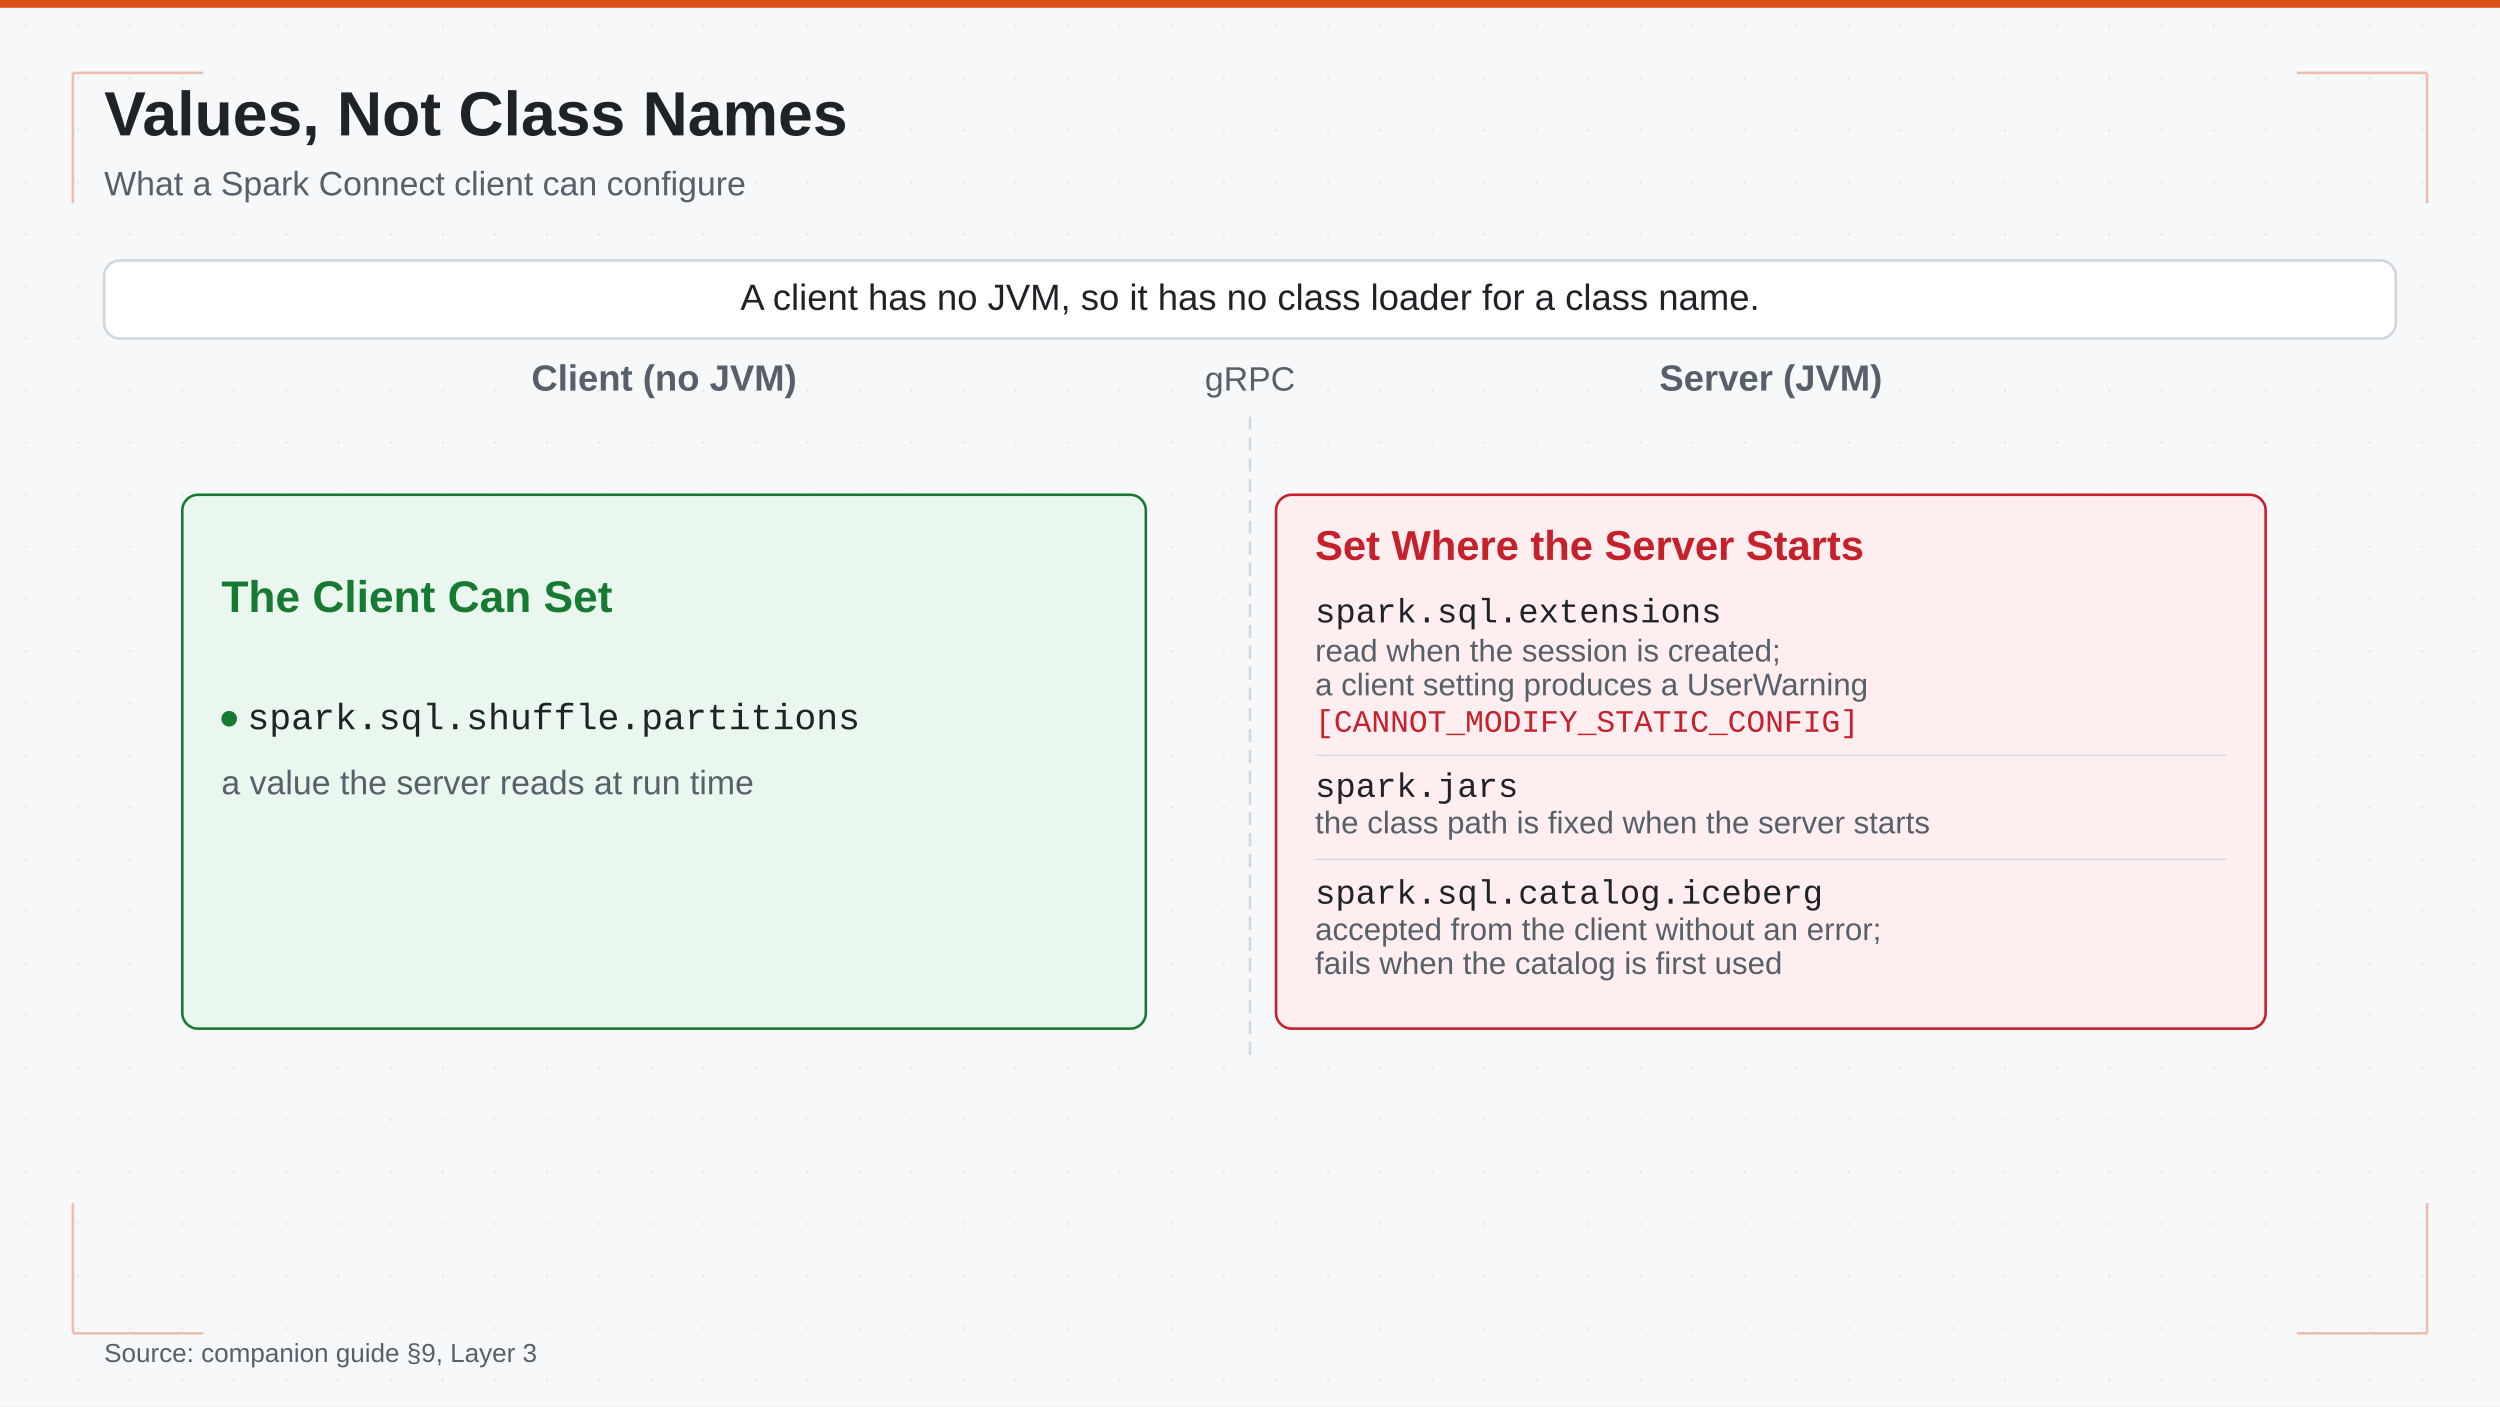
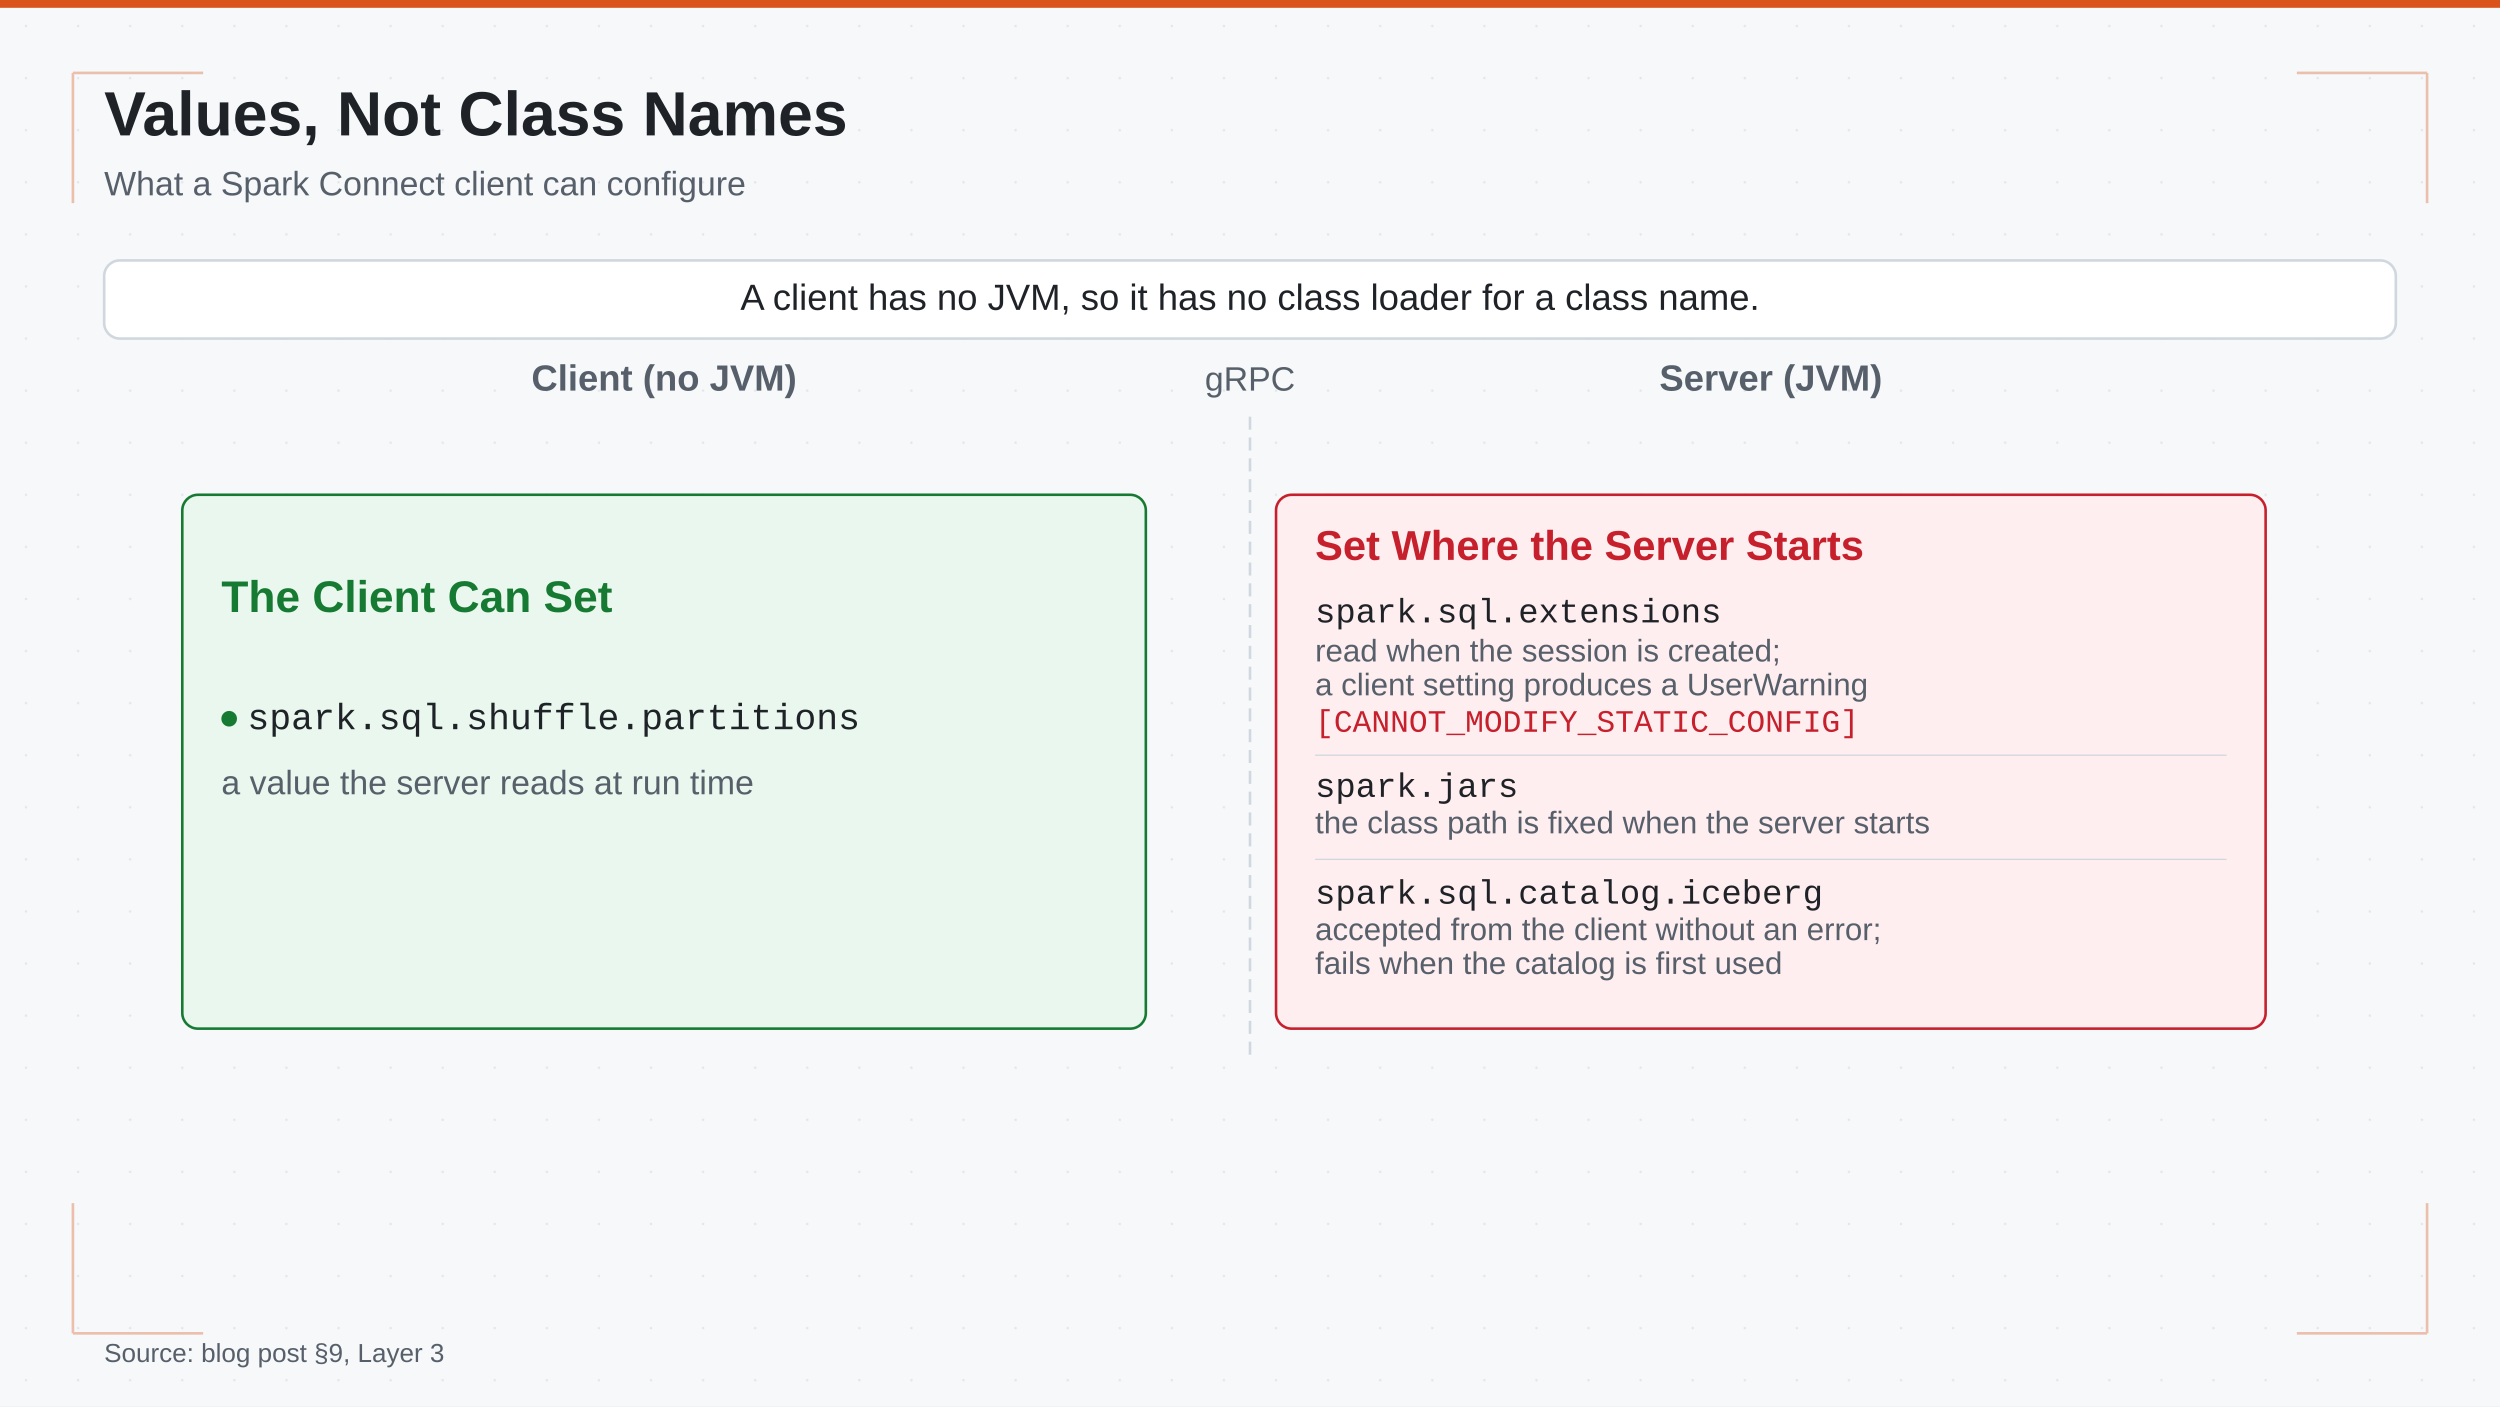
<svg xmlns="http://www.w3.org/2000/svg" width="1920" height="1080" viewBox="0 0 1920 1080" font-family="'Segoe UI', Arial, Helvetica, sans-serif">
  <defs>
    <pattern id="dotGrid" width="40" height="40" patternUnits="userSpaceOnUse">
      <circle cx="20" cy="20" r="1" fill="#d8dee4" opacity="0.6" />
    </pattern>
  </defs>
  <rect width="1920" height="1080" fill="#f6f8fa" />
  <rect width="1920" height="1080" fill="url(#dotGrid)" />
  <rect x="0" y="0" width="1920" height="6" fill="#d9531a" />
  <g stroke="#d9531a" stroke-width="2" fill="none" opacity="0.35">
    <line x1="56" y1="56" x2="156" y2="56" />
    <line x1="56" y1="56" x2="56" y2="156" />
    <line x1="1864" y1="56" x2="1764" y2="56" />
    <line x1="1864" y1="56" x2="1864" y2="156" />
    <line x1="56" y1="1024" x2="156" y2="1024" />
    <line x1="56" y1="1024" x2="56" y2="924" />
    <line x1="1864" y1="1024" x2="1764" y2="1024" />
    <line x1="1864" y1="1024" x2="1864" y2="924" />
  </g>
  <text x="80" y="104" font-size="48" font-weight="700" fill="#1f2328">Values, Not Class Names</text>
  <text x="80" y="150" font-size="26" fill="#57606a">What a Spark Connect client can configure</text>
  <rect x="80" y="200" width="1760" height="60" rx="12" fill="#ffffff" stroke="#d0d7de" stroke-width="2" />
  <text x="960" y="238" font-size="28" fill="#1f2328" text-anchor="middle">A client has no JVM, so it has no class loader for a class name.</text>
  <text x="510" y="300" font-size="28" font-weight="700" fill="#57606a" text-anchor="middle">Client (no JVM)</text>
  <text x="960" y="300" font-size="26" fill="#57606a" text-anchor="middle">gRPC</text>
  <text x="1360" y="300" font-size="28" font-weight="700" fill="#57606a" text-anchor="middle">Server (JVM)</text>
  <line x1="960" y1="320" x2="960" y2="810" stroke="#d0d7de" stroke-width="2" stroke-dasharray="10,6" />
  <rect x="140" y="380" width="740" height="410" rx="12" fill="#e9f7ee" stroke="#177a33" stroke-width="2" />
  <text x="170" y="470" font-size="34" font-weight="700" fill="#177a33">The Client Can Set</text>
  <circle cx="176" cy="552" r="6" fill="#177a33" />
  <text x="190" y="560" font-size="28" font-family="Consolas, 'Courier New', monospace" fill="#1f2328">spark.sql.shuffle.partitions</text>
  <text x="170" y="610" font-size="26" fill="#57606a">a value the server reads at run time</text>
  <rect x="980" y="380" width="760" height="410" rx="12" fill="#ffeef0" stroke="#c5202c" stroke-width="2" />
  <text x="1010" y="430" font-size="32" font-weight="700" fill="#c5202c">Set Where the Server Starts</text>
  <text x="1010" y="478" font-size="26" font-family="Consolas, 'Courier New', monospace" fill="#1f2328">spark.sql.extensions</text>
  <text x="1010" y="508" font-size="24" fill="#57606a">read when the session is created;</text>
  <text x="1010" y="534" font-size="24" fill="#57606a">a client setting produces a UserWarning</text>
  <text x="1010" y="562" font-size="24" font-family="Consolas, 'Courier New', monospace" fill="#c5202c">[CANNOT_MODIFY_STATIC_CONFIG]</text>
  <line x1="1010" y1="580" x2="1710" y2="580" stroke="#d0d7de" stroke-width="1" />
  <text x="1010" y="612" font-size="26" font-family="Consolas, 'Courier New', monospace" fill="#1f2328">spark.jars</text>
  <text x="1010" y="640" font-size="24" fill="#57606a">the class path is fixed when the server starts</text>
  <line x1="1010" y1="660" x2="1710" y2="660" stroke="#d0d7de" stroke-width="1" />
  <text x="1010" y="694" font-size="26" font-family="Consolas, 'Courier New', monospace" fill="#1f2328">spark.sql.catalog.iceberg</text>
  <text x="1010" y="722" font-size="24" fill="#57606a">accepted from the client without an error;</text>
  <text x="1010" y="748" font-size="24" fill="#57606a">fails when the catalog is first used</text>
-   <text x="80" y="1046" font-size="20" fill="#57606a">Source: companion guide §9, Layer 3</text>
+   <text x="80" y="1046" font-size="20" fill="#57606a">Source: blog post §9, Layer 3</text>
</svg>
